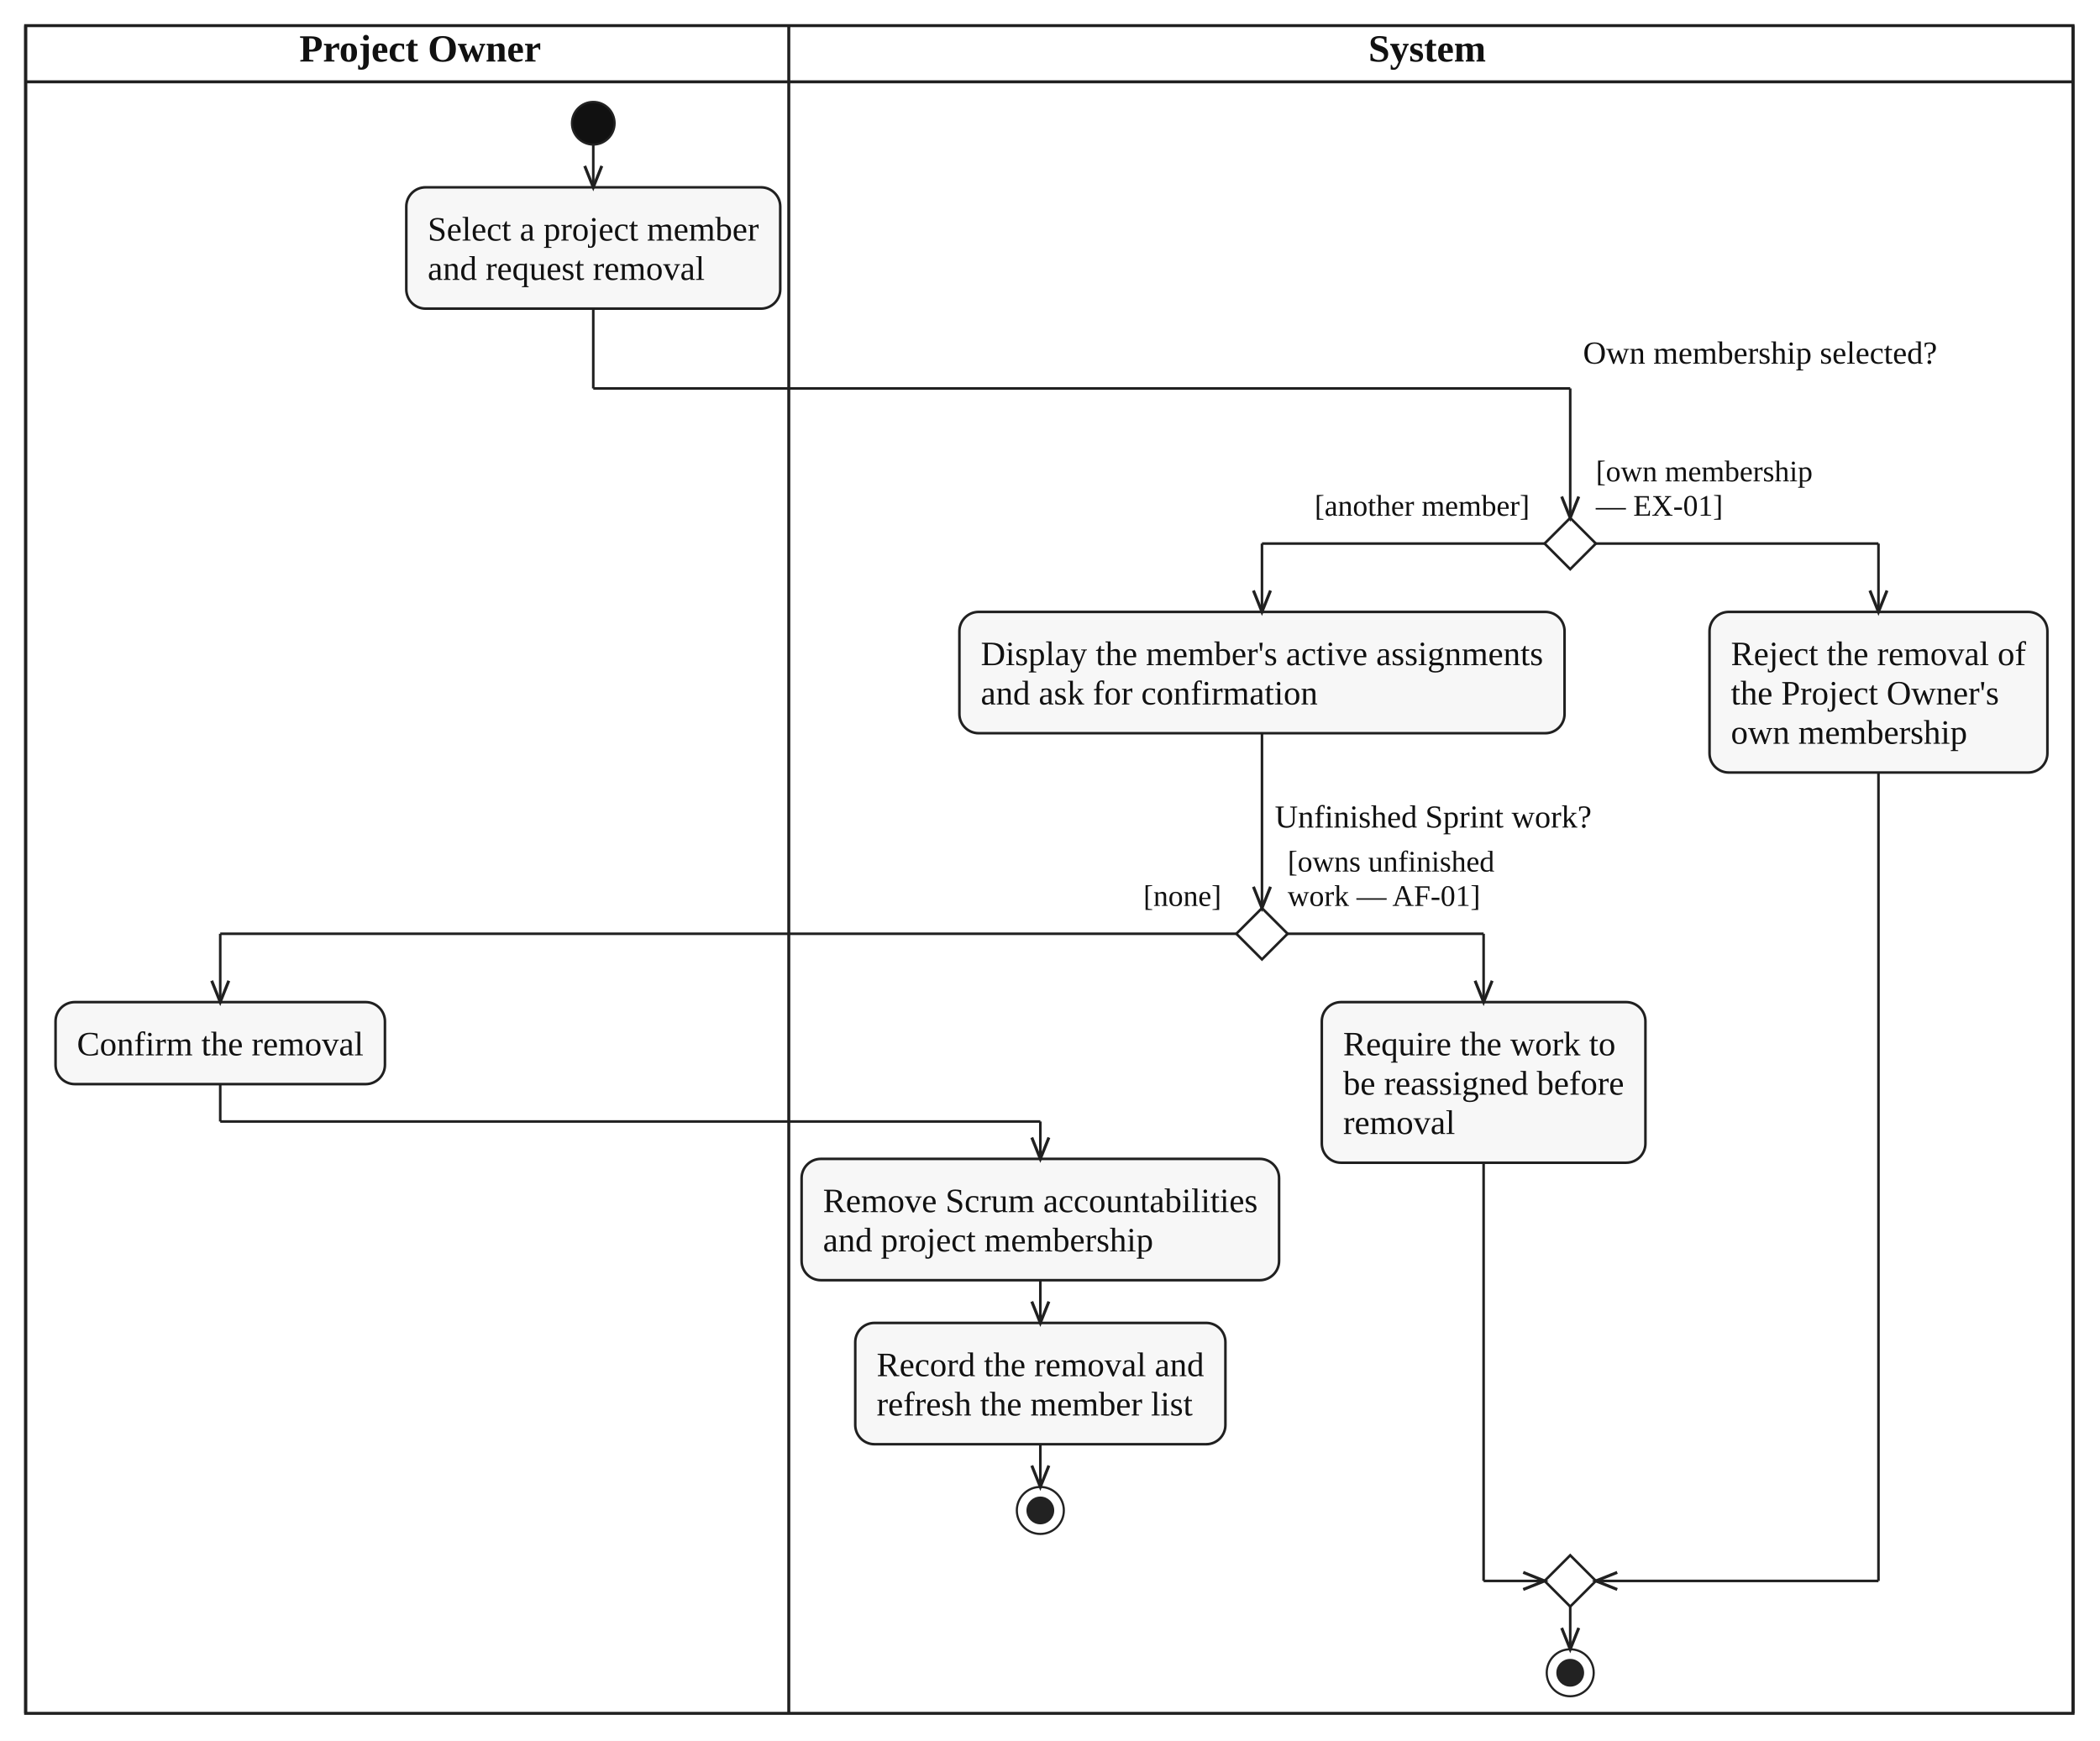
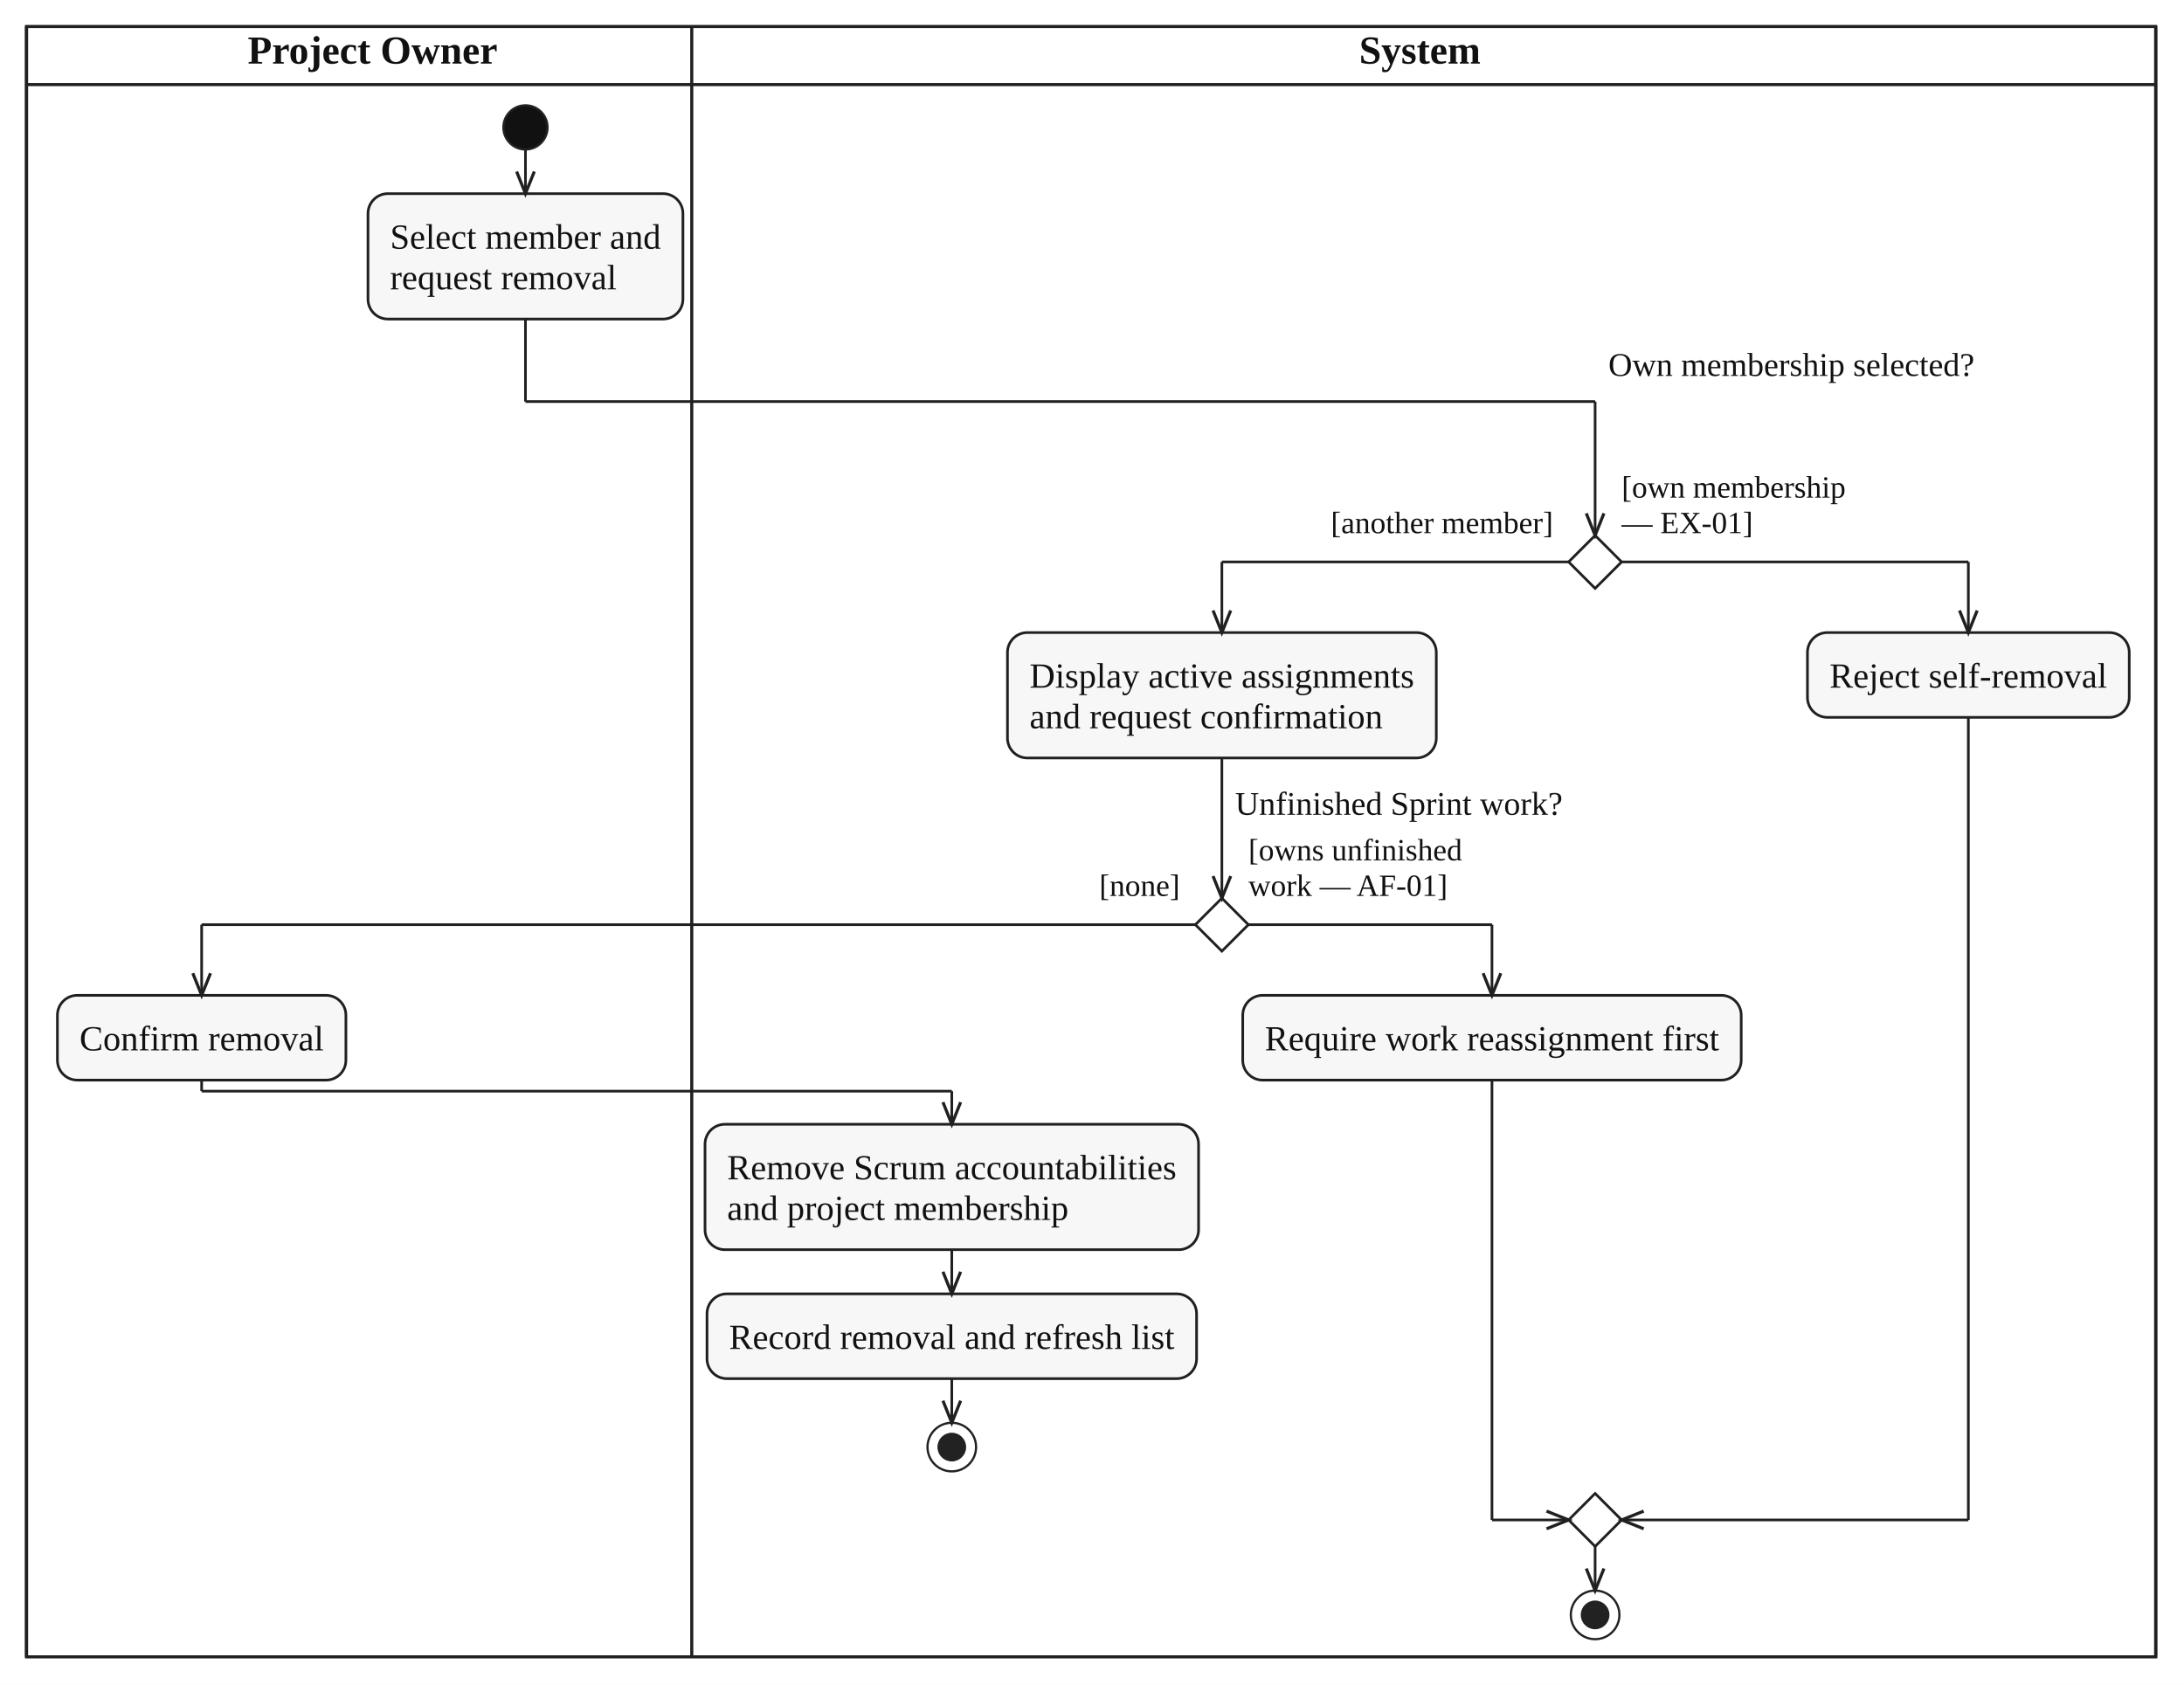
- <svg xmlns="http://www.w3.org/2000/svg" contentStyleType="text/css" height="815px" preserveAspectRatio="none" style="width:983px;height:815px;background:#FFFFFF;" version="1.1" viewBox="-5 0.394 983 815" width="983px" zoomAndPan="magnify" data-pres-formatted="1">
-   <rect id="pres-background" x="-5" y="0.394" width="983" height="815" fill="#FFFFFF" stroke="none" />
+ <svg xmlns="http://www.w3.org/2000/svg" contentStyleType="text/css" height="763px" preserveAspectRatio="none" style="width:989px;height:763px;background:#FFFFFF;" version="1.1" viewBox="-5 0.394 989 763" width="989px" zoomAndPan="magnify" data-pres-formatted="1">
+   <rect id="pres-background" x="-5" y="0.394" width="989" height="763" fill="#FFFFFF" stroke="none" />
  <defs />
  <g>
-     <rect fill="#FFFFFF" height="30.698" style="stroke:#FFFFFF;stroke-width:1.0;" width="943.633" x="15" y="12.394" />
-     <ellipse cx="272.707" cy="58.092" fill="#111111" rx="10" ry="10" style="stroke:#222222;stroke-width:1.0;" />
-     <rect fill="#F7F7F7" height="56.797" rx="9" ry="9" style="stroke:#202020;stroke-width:1.2;" width="175.039" x="185.188" y="88.092" />
-     <text fill="#111111" font-family="Times New Roman" font-size="16" lengthAdjust="spacing" textLength="155.039" x="195.188" y="113.029">Select a project member</text>
-     <text fill="#111111" font-family="Times New Roman" font-size="16" lengthAdjust="spacing" textLength="129.727" x="195.188" y="131.428">and request removal</text>
-     <rect fill="#F7F7F7" height="38.398" rx="9" ry="9" style="stroke:#202020;stroke-width:1.2;" width="154.188" x="21" y="469.562" />
-     <text fill="#111111" font-family="Times New Roman" font-size="16" lengthAdjust="spacing" textLength="134.188" x="31" y="494.499">Confirm the removal</text>
-     <line style="stroke:#202020;stroke-width:1.4;" x1="7" x2="7" y1="12.394" y2="802.554" />
-     <polygon fill="#FFFFFF" points="730.013,242.876,742.013,254.876,730.013,266.876,718.013,254.876,730.013,242.876" style="stroke:#202020;stroke-width:1.2;" />
-     <text fill="#111111" font-family="Times New Roman" font-size="15" lengthAdjust="spacing" textLength="165.776" x="736.013" y="170.637">Own membership selected?</text>
-     <text fill="#111111" font-family="Times New Roman" font-size="15" lengthAdjust="spacing" textLength="3.75" x="736.013" y="187.886"> </text>
-     <text fill="#111111" font-family="Times New Roman" font-size="15" lengthAdjust="spacing" textLength="3.75" x="736.013" y="205.134"> </text>
-     <text fill="#111111" font-family="Times New Roman" font-size="15" lengthAdjust="spacing" textLength="3.75" x="736.013" y="222.383"> </text>
-     <text fill="#111111" font-family="Times New Roman" font-size="15" lengthAdjust="spacing" textLength="3.75" x="736.013" y="239.631"> </text>
-     <text fill="#111111" font-family="Times New Roman" font-size="14" lengthAdjust="spacing" textLength="107.673" x="610.34" y="241.848">[another member]  </text>
-     <text fill="#111111" font-family="Times New Roman" font-size="6" lengthAdjust="spacing" textLength="1.5" x="610.34" y="250.477"> </text>
-     <text fill="#111111" font-family="Times New Roman" font-size="14" lengthAdjust="spacing" textLength="108.48" x="742.013" y="225.749">  [own membership</text>
-     <text fill="#111111" font-family="Times New Roman" font-size="14" lengthAdjust="spacing" textLength="66.486" x="742.013" y="241.848">  — EX-01]</text>
-     <text fill="#111111" font-family="Times New Roman" font-size="6" lengthAdjust="spacing" textLength="1.5" x="742.013" y="250.477"> </text>
-     <rect fill="#F7F7F7" height="56.797" rx="9" ry="9" style="stroke:#202020;stroke-width:1.2;" width="283.266" x="444.092" y="286.876" />
-     <text fill="#111111" font-family="Times New Roman" font-size="16" lengthAdjust="spacing" textLength="263.266" x="454.092" y="311.813">Display the member's active assignments</text>
-     <text fill="#111111" font-family="Times New Roman" font-size="16" lengthAdjust="spacing" textLength="157.727" x="454.092" y="330.212">and ask for confirmation</text>
-     <polygon fill="#FFFFFF" points="585.725,425.562,597.725,437.562,585.725,449.562,573.725,437.562,585.725,425.562" style="stroke:#202020;stroke-width:1.2;" />
-     <text fill="#111111" font-family="Times New Roman" font-size="15" lengthAdjust="spacing" textLength="148.315" x="591.725" y="387.82">Unfinished Sprint work?</text>
-     <text fill="#111111" font-family="Times New Roman" font-size="15" lengthAdjust="spacing" textLength="3.75" x="591.725" y="405.068"> </text>
-     <text fill="#111111" font-family="Times New Roman" font-size="15" lengthAdjust="spacing" textLength="3.75" x="591.725" y="422.317"> </text>
-     <text fill="#111111" font-family="Times New Roman" font-size="14" lengthAdjust="spacing" textLength="43.538" x="530.187" y="424.533">[none]  </text>
-     <text fill="#111111" font-family="Times New Roman" font-size="6" lengthAdjust="spacing" textLength="1.5" x="530.187" y="433.163"> </text>
-     <text fill="#111111" font-family="Times New Roman" font-size="14" lengthAdjust="spacing" textLength="103.824" x="597.725" y="408.435">  [owns unfinished</text>
-     <text fill="#111111" font-family="Times New Roman" font-size="14" lengthAdjust="spacing" textLength="97.993" x="597.725" y="424.533">  work — AF-01]</text>
-     <text fill="#111111" font-family="Times New Roman" font-size="6" lengthAdjust="spacing" textLength="1.5" x="597.725" y="433.163"> </text>
-     <rect fill="#F7F7F7" height="56.797" rx="9" ry="9" style="stroke:#202020;stroke-width:1.2;" width="223.5" x="370.227" y="542.96" />
-     <text fill="#111111" font-family="Times New Roman" font-size="16" lengthAdjust="spacing" textLength="203.5" x="380.227" y="567.898">Remove Scrum accountabilities</text>
-     <text fill="#111111" font-family="Times New Roman" font-size="16" lengthAdjust="spacing" textLength="154.617" x="380.227" y="586.296">and project membership</text>
-     <rect fill="#F7F7F7" height="56.797" rx="9" ry="9" style="stroke:#202020;stroke-width:1.2;" width="173.273" x="395.34" y="619.757" />
-     <text fill="#111111" font-family="Times New Roman" font-size="16" lengthAdjust="spacing" textLength="153.273" x="405.34" y="644.694">Record the removal and</text>
-     <text fill="#111111" font-family="Times New Roman" font-size="16" lengthAdjust="spacing" textLength="147.945" x="405.34" y="663.093">refresh the member list</text>
-     <ellipse cx="481.977" cy="707.554" fill="none" rx="11" ry="11" style="stroke:#222222;stroke-width:1.0;" />
-     <ellipse cx="481.977" cy="707.554" fill="#222222" rx="6" ry="6" style="stroke:#222222;stroke-width:1.0;" />
-     <rect fill="#F7F7F7" height="75.195" rx="9" ry="9" style="stroke:#202020;stroke-width:1.2;" width="151.492" x="613.727" y="469.562" />
-     <text fill="#111111" font-family="Times New Roman" font-size="16" lengthAdjust="spacing" textLength="127.523" x="623.727" y="494.499">Require the work to</text>
-     <text fill="#111111" font-family="Times New Roman" font-size="16" lengthAdjust="spacing" textLength="131.492" x="623.727" y="512.898">be reassigned before</text>
-     <text fill="#111111" font-family="Times New Roman" font-size="16" lengthAdjust="spacing" textLength="52.422" x="623.727" y="531.296">removal</text>
-     <rect fill="#F7F7F7" height="75.195" rx="9" ry="9" style="stroke:#202020;stroke-width:1.2;" width="158.164" x="795.219" y="286.876" />
-     <text fill="#111111" font-family="Times New Roman" font-size="16" lengthAdjust="spacing" textLength="138.164" x="805.219" y="311.813">Reject the removal of</text>
-     <text fill="#111111" font-family="Times New Roman" font-size="16" lengthAdjust="spacing" textLength="125.516" x="805.219" y="330.212">the Project Owner's</text>
-     <text fill="#111111" font-family="Times New Roman" font-size="16" lengthAdjust="spacing" textLength="110.648" x="805.219" y="348.61">own membership</text>
-     <polygon fill="#FFFFFF" points="730.013,728.554,742.013,740.554,730.013,752.554,718.013,740.554,730.013,728.554" style="stroke:#202020;stroke-width:1.2;" />
-     <ellipse cx="730.013" cy="783.554" fill="none" rx="11" ry="11" style="stroke:#222222;stroke-width:1.0;" />
-     <ellipse cx="730.013" cy="783.554" fill="#222222" rx="6" ry="6" style="stroke:#222222;stroke-width:1.0;" />
-     <line style="stroke:#202020;stroke-width:1.4;" x1="364.227" x2="364.227" y1="12.394" y2="802.554" />
-     <line style="stroke:#202020;stroke-width:1.4;" x1="965.383" x2="965.383" y1="12.394" y2="802.554" />
-     <line style="stroke:#202020;stroke-width:1.2;" x1="272.707" x2="272.707" y1="68.092" y2="88.092" />
-     <polyline points="268.707,78.092 272.707,88.092 276.707,78.092" fill="none" stroke="#202020" stroke-width="1.4" stroke-linejoin="miter" stroke-linecap="butt" class="open-arrowhead" />
-     <line style="stroke:#202020;stroke-width:1.2;" x1="481.977" x2="481.977" y1="599.757" y2="619.757" />
-     <polyline points="477.977,609.757 481.977,619.757 485.977,609.757" fill="none" stroke="#202020" stroke-width="1.4" stroke-linejoin="miter" stroke-linecap="butt" class="open-arrowhead" />
-     <line style="stroke:#202020;stroke-width:1.2;" x1="481.977" x2="481.977" y1="676.554" y2="696.554" />
-     <polyline points="477.977,686.554 481.977,696.554 485.977,686.554" fill="none" stroke="#202020" stroke-width="1.4" stroke-linejoin="miter" stroke-linecap="butt" class="open-arrowhead" />
-     <line style="stroke:#202020;stroke-width:1.2;" x1="597.725" x2="689.473" y1="437.562" y2="437.562" />
-     <line style="stroke:#202020;stroke-width:1.2;" x1="689.473" x2="689.473" y1="437.562" y2="469.562" />
-     <polyline points="685.473,459.562 689.473,469.562 693.473,459.562" fill="none" stroke="#202020" stroke-width="1.4" stroke-linejoin="miter" stroke-linecap="butt" class="open-arrowhead" />
-     <line style="stroke:#202020;stroke-width:1.2;" x1="689.473" x2="689.473" y1="544.757" y2="740.554" />
-     <line style="stroke:#202020;stroke-width:1.2;" x1="689.473" x2="718.013" y1="740.554" y2="740.554" />
-     <polyline points="708.013,736.554 718.013,740.554 708.013,744.554" fill="none" stroke="#202020" stroke-width="1.4" stroke-linejoin="miter" stroke-linecap="butt" class="open-arrowhead" />
-     <line style="stroke:#202020;stroke-width:1.2;" x1="585.725" x2="585.725" y1="343.673" y2="425.562" />
-     <polyline points="581.725,415.562 585.725,425.562 589.725,415.562" fill="none" stroke="#202020" stroke-width="1.4" stroke-linejoin="miter" stroke-linecap="butt" class="open-arrowhead" />
-     <line style="stroke:#202020;stroke-width:1.2;" x1="718.013" x2="585.725" y1="254.876" y2="254.876" />
-     <line style="stroke:#202020;stroke-width:1.2;" x1="585.725" x2="585.725" y1="254.876" y2="286.876" />
-     <polyline points="581.725,276.876 585.725,286.876 589.725,276.876" fill="none" stroke="#202020" stroke-width="1.4" stroke-linejoin="miter" stroke-linecap="butt" class="open-arrowhead" />
-     <line style="stroke:#202020;stroke-width:1.2;" x1="742.013" x2="874.301" y1="254.876" y2="254.876" />
-     <line style="stroke:#202020;stroke-width:1.2;" x1="874.301" x2="874.301" y1="254.876" y2="286.876" />
-     <polyline points="870.301,276.876 874.301,286.876 878.301,276.876" fill="none" stroke="#202020" stroke-width="1.4" stroke-linejoin="miter" stroke-linecap="butt" class="open-arrowhead" />
-     <line style="stroke:#202020;stroke-width:1.2;" x1="874.301" x2="874.301" y1="362.071" y2="740.554" />
-     <line style="stroke:#202020;stroke-width:1.2;" x1="874.301" x2="742.013" y1="740.554" y2="740.554" />
-     <polyline points="752.013,736.554 742.013,740.554 752.013,744.554" fill="none" stroke="#202020" stroke-width="1.4" stroke-linejoin="miter" stroke-linecap="butt" class="open-arrowhead" />
-     <line style="stroke:#202020;stroke-width:1.2;" x1="730.013" x2="730.013" y1="752.554" y2="772.554" />
-     <polyline points="726.013,762.554 730.013,772.554 734.013,762.554" fill="none" stroke="#202020" stroke-width="1.4" stroke-linejoin="miter" stroke-linecap="butt" class="open-arrowhead" />
-     <line style="stroke:#202020;stroke-width:1.2;" x1="98.094" x2="98.094" y1="507.96" y2="525.46" />
-     <line style="stroke:#202020;stroke-width:1.2;" x1="98.094" x2="481.977" y1="525.46" y2="525.46" />
-     <line style="stroke:#202020;stroke-width:1.2;" x1="481.977" x2="481.977" y1="525.46" y2="542.96" />
-     <polyline points="477.977,532.96 481.977,542.96 485.977,532.96" fill="none" stroke="#202020" stroke-width="1.4" stroke-linejoin="miter" stroke-linecap="butt" class="open-arrowhead" />
-     <line style="stroke:#202020;stroke-width:1.2;" x1="573.725" x2="98.094" y1="437.562" y2="437.562" />
-     <line style="stroke:#202020;stroke-width:1.2;" x1="98.094" x2="98.094" y1="437.562" y2="469.562" />
-     <polyline points="94.094,459.562 98.094,469.562 102.094,459.562" fill="none" stroke="#202020" stroke-width="1.4" stroke-linejoin="miter" stroke-linecap="butt" class="open-arrowhead" />
-     <line style="stroke:#202020;stroke-width:1.2;" x1="272.707" x2="272.707" y1="144.889" y2="182.255" />
-     <line style="stroke:#202020;stroke-width:1.2;" x1="272.707" x2="730.013" y1="182.255" y2="182.255" />
-     <line style="stroke:#202020;stroke-width:1.2;" x1="730.013" x2="730.013" y1="182.255" y2="242.876" />
-     <polyline points="726.013,232.876 730.013,242.876 734.013,232.876" fill="none" stroke="#202020" stroke-width="1.4" stroke-linejoin="miter" stroke-linecap="butt" class="open-arrowhead" />
-     <text fill="#111111" font-family="Times New Roman" font-size="18" font-weight="bold" lengthAdjust="spacing" textLength="113.44" x="135.143" y="29.198">Project Owner</text>
-     <text fill="#111111" font-family="Times New Roman" font-size="7" font-weight="bold" lengthAdjust="spacing" textLength="1.75" x="130.643" y="39.627"> </text>
-     <text fill="#111111" font-family="Times New Roman" font-size="18" font-weight="bold" lengthAdjust="spacing" textLength="54.993" x="635.558" y="29.198">System</text>
-     <text fill="#111111" font-family="Times New Roman" font-size="7" font-weight="bold" lengthAdjust="spacing" textLength="1.75" x="631.058" y="39.627"> </text>
+     <rect fill="#FFFFFF" height="30.698" style="stroke:#FFFFFF;stroke-width:1.0;" width="949.453" x="15" y="12.394" />
+     <ellipse cx="232.949" cy="58.092" fill="#111111" rx="10" ry="10" style="stroke:#222222;stroke-width:1.0;" />
+     <rect fill="#F7F7F7" height="56.797" rx="9" ry="9" style="stroke:#202020;stroke-width:1.2;" width="142.617" x="161.641" y="88.092" />
+     <text fill="#111111" font-family="Times New Roman" font-size="16" lengthAdjust="spacing" textLength="122.617" x="171.641" y="113.029">Select member and</text>
+     <text fill="#111111" font-family="Times New Roman" font-size="16" lengthAdjust="spacing" textLength="102.625" x="171.641" y="131.428">request removal</text>
+     <rect fill="#F7F7F7" height="38.398" rx="9" ry="9" style="stroke:#202020;stroke-width:1.2;" width="130.641" x="21" y="451.163" />
+     <text fill="#111111" font-family="Times New Roman" font-size="16" lengthAdjust="spacing" textLength="110.641" x="31" y="476.101">Confirm removal</text>
+     <line style="stroke:#202020;stroke-width:1.4;" x1="7" x2="7" y1="12.394" y2="750.757" />
+     <polygon fill="#FFFFFF" points="717.329,242.876,729.329,254.876,717.329,266.876,705.329,254.876,717.329,242.876" style="stroke:#202020;stroke-width:1.2;" />
+     <text fill="#111111" font-family="Times New Roman" font-size="15" lengthAdjust="spacing" textLength="165.776" x="723.329" y="170.637">Own membership selected?</text>
+     <text fill="#111111" font-family="Times New Roman" font-size="15" lengthAdjust="spacing" textLength="3.75" x="723.329" y="187.886"> </text>
+     <text fill="#111111" font-family="Times New Roman" font-size="15" lengthAdjust="spacing" textLength="3.75" x="723.329" y="205.134"> </text>
+     <text fill="#111111" font-family="Times New Roman" font-size="15" lengthAdjust="spacing" textLength="3.75" x="723.329" y="222.383"> </text>
+     <text fill="#111111" font-family="Times New Roman" font-size="15" lengthAdjust="spacing" textLength="3.75" x="723.329" y="239.631"> </text>
+     <text fill="#111111" font-family="Times New Roman" font-size="14" lengthAdjust="spacing" textLength="107.673" x="597.656" y="241.848">[another member]  </text>
+     <text fill="#111111" font-family="Times New Roman" font-size="6" lengthAdjust="spacing" textLength="1.5" x="597.656" y="250.477"> </text>
+     <text fill="#111111" font-family="Times New Roman" font-size="14" lengthAdjust="spacing" textLength="108.48" x="729.329" y="225.749">  [own membership</text>
+     <text fill="#111111" font-family="Times New Roman" font-size="14" lengthAdjust="spacing" textLength="66.486" x="729.329" y="241.848">  — EX-01]</text>
+     <text fill="#111111" font-family="Times New Roman" font-size="6" lengthAdjust="spacing" textLength="1.5" x="729.329" y="250.477"> </text>
+     <rect fill="#F7F7F7" height="56.797" rx="9" ry="9" style="stroke:#202020;stroke-width:1.2;" width="194.188" x="451.221" y="286.876" />
+     <text fill="#111111" font-family="Times New Roman" font-size="16" lengthAdjust="spacing" textLength="174.188" x="461.221" y="311.813">Display active assignments</text>
+     <text fill="#111111" font-family="Times New Roman" font-size="16" lengthAdjust="spacing" textLength="159.945" x="461.221" y="330.212">and request confirmation</text>
+     <polygon fill="#FFFFFF" points="548.314,407.163,560.314,419.163,548.314,431.163,536.314,419.163,548.314,407.163" style="stroke:#202020;stroke-width:1.2;" />
+     <text fill="#111111" font-family="Times New Roman" font-size="15" lengthAdjust="spacing" textLength="148.315" x="554.314" y="369.421">Unfinished Sprint work?</text>
+     <text fill="#111111" font-family="Times New Roman" font-size="15" lengthAdjust="spacing" textLength="3.75" x="554.314" y="386.67"> </text>
+     <text fill="#111111" font-family="Times New Roman" font-size="15" lengthAdjust="spacing" textLength="3.75" x="554.314" y="403.918"> </text>
+     <text fill="#111111" font-family="Times New Roman" font-size="14" lengthAdjust="spacing" textLength="43.538" x="492.776" y="406.135">[none]  </text>
+     <text fill="#111111" font-family="Times New Roman" font-size="6" lengthAdjust="spacing" textLength="1.5" x="492.776" y="414.765"> </text>
+     <text fill="#111111" font-family="Times New Roman" font-size="14" lengthAdjust="spacing" textLength="103.824" x="560.314" y="390.036">  [owns unfinished</text>
+     <text fill="#111111" font-family="Times New Roman" font-size="14" lengthAdjust="spacing" textLength="97.993" x="560.314" y="406.135">  work — AF-01]</text>
+     <text fill="#111111" font-family="Times New Roman" font-size="6" lengthAdjust="spacing" textLength="1.5" x="560.314" y="414.765"> </text>
+     <rect fill="#F7F7F7" height="56.797" rx="9" ry="9" style="stroke:#202020;stroke-width:1.2;" width="223.5" x="314.258" y="509.562" />
+     <text fill="#111111" font-family="Times New Roman" font-size="16" lengthAdjust="spacing" textLength="203.5" x="324.258" y="534.499">Remove Scrum accountabilities</text>
+     <text fill="#111111" font-family="Times New Roman" font-size="16" lengthAdjust="spacing" textLength="154.617" x="324.258" y="552.898">and project membership</text>
+     <rect fill="#F7F7F7" height="38.398" rx="9" ry="9" style="stroke:#202020;stroke-width:1.2;" width="221.703" x="315.156" y="586.358" />
+     <text fill="#111111" font-family="Times New Roman" font-size="16" lengthAdjust="spacing" textLength="201.703" x="325.156" y="611.296">Record removal and refresh list</text>
+     <ellipse cx="426.008" cy="655.757" fill="none" rx="11" ry="11" style="stroke:#222222;stroke-width:1.0;" />
+     <ellipse cx="426.008" cy="655.757" fill="#222222" rx="6" ry="6" style="stroke:#222222;stroke-width:1.0;" />
+     <rect fill="#F7F7F7" height="38.398" rx="9" ry="9" style="stroke:#202020;stroke-width:1.2;" width="225.727" x="557.758" y="451.163" />
+     <text fill="#111111" font-family="Times New Roman" font-size="16" lengthAdjust="spacing" textLength="205.727" x="567.758" y="476.101">Require work reassignment first</text>
+     <rect fill="#F7F7F7" height="38.398" rx="9" ry="9" style="stroke:#202020;stroke-width:1.2;" width="145.719" x="813.484" y="286.876" />
+     <text fill="#111111" font-family="Times New Roman" font-size="16" lengthAdjust="spacing" textLength="125.719" x="823.484" y="311.813">Reject self-removal</text>
+     <polygon fill="#FFFFFF" points="717.329,676.757,729.329,688.757,717.329,700.757,705.329,688.757,717.329,676.757" style="stroke:#202020;stroke-width:1.2;" />
+     <ellipse cx="717.329" cy="731.757" fill="none" rx="11" ry="11" style="stroke:#222222;stroke-width:1.0;" />
+     <ellipse cx="717.329" cy="731.757" fill="#222222" rx="6" ry="6" style="stroke:#222222;stroke-width:1.0;" />
+     <line style="stroke:#202020;stroke-width:1.4;" x1="308.258" x2="308.258" y1="12.394" y2="750.757" />
+     <line style="stroke:#202020;stroke-width:1.4;" x1="971.203" x2="971.203" y1="12.394" y2="750.757" />
+     <line style="stroke:#202020;stroke-width:1.2;" x1="232.949" x2="232.949" y1="68.092" y2="88.092" />
+     <polyline points="228.949,78.092 232.949,88.092 236.949,78.092" fill="none" stroke="#202020" stroke-width="1.4" stroke-linejoin="miter" stroke-linecap="butt" class="open-arrowhead" />
+     <line style="stroke:#202020;stroke-width:1.2;" x1="426.008" x2="426.008" y1="566.358" y2="586.358" />
+     <polyline points="422.008,576.358 426.008,586.358 430.008,576.358" fill="none" stroke="#202020" stroke-width="1.4" stroke-linejoin="miter" stroke-linecap="butt" class="open-arrowhead" />
+     <line style="stroke:#202020;stroke-width:1.2;" x1="426.008" x2="426.008" y1="624.757" y2="644.757" />
+     <polyline points="422.008,634.757 426.008,644.757 430.008,634.757" fill="none" stroke="#202020" stroke-width="1.4" stroke-linejoin="miter" stroke-linecap="butt" class="open-arrowhead" />
+     <line style="stroke:#202020;stroke-width:1.2;" x1="560.314" x2="670.621" y1="419.163" y2="419.163" />
+     <line style="stroke:#202020;stroke-width:1.2;" x1="670.621" x2="670.621" y1="419.163" y2="451.163" />
+     <polyline points="666.621,441.163 670.621,451.163 674.621,441.163" fill="none" stroke="#202020" stroke-width="1.4" stroke-linejoin="miter" stroke-linecap="butt" class="open-arrowhead" />
+     <line style="stroke:#202020;stroke-width:1.2;" x1="670.621" x2="670.621" y1="489.562" y2="688.757" />
+     <line style="stroke:#202020;stroke-width:1.2;" x1="670.621" x2="705.329" y1="688.757" y2="688.757" />
+     <polyline points="695.329,684.757 705.329,688.757 695.329,692.757" fill="none" stroke="#202020" stroke-width="1.4" stroke-linejoin="miter" stroke-linecap="butt" class="open-arrowhead" />
+     <line style="stroke:#202020;stroke-width:1.2;" x1="548.314" x2="548.314" y1="343.673" y2="407.163" />
+     <polyline points="544.314,397.163 548.314,407.163 552.314,397.163" fill="none" stroke="#202020" stroke-width="1.4" stroke-linejoin="miter" stroke-linecap="butt" class="open-arrowhead" />
+     <line style="stroke:#202020;stroke-width:1.2;" x1="705.329" x2="548.314" y1="254.876" y2="254.876" />
+     <line style="stroke:#202020;stroke-width:1.2;" x1="548.314" x2="548.314" y1="254.876" y2="286.876" />
+     <polyline points="544.314,276.876 548.314,286.876 552.314,276.876" fill="none" stroke="#202020" stroke-width="1.4" stroke-linejoin="miter" stroke-linecap="butt" class="open-arrowhead" />
+     <line style="stroke:#202020;stroke-width:1.2;" x1="729.329" x2="886.344" y1="254.876" y2="254.876" />
+     <line style="stroke:#202020;stroke-width:1.2;" x1="886.344" x2="886.344" y1="254.876" y2="286.876" />
+     <polyline points="882.344,276.876 886.344,286.876 890.344,276.876" fill="none" stroke="#202020" stroke-width="1.4" stroke-linejoin="miter" stroke-linecap="butt" class="open-arrowhead" />
+     <line style="stroke:#202020;stroke-width:1.2;" x1="886.344" x2="886.344" y1="325.274" y2="688.757" />
+     <line style="stroke:#202020;stroke-width:1.2;" x1="886.344" x2="729.329" y1="688.757" y2="688.757" />
+     <polyline points="739.329,684.757 729.329,688.757 739.329,692.757" fill="none" stroke="#202020" stroke-width="1.4" stroke-linejoin="miter" stroke-linecap="butt" class="open-arrowhead" />
+     <line style="stroke:#202020;stroke-width:1.2;" x1="717.329" x2="717.329" y1="700.757" y2="720.757" />
+     <polyline points="713.329,710.757 717.329,720.757 721.329,710.757" fill="none" stroke="#202020" stroke-width="1.4" stroke-linejoin="miter" stroke-linecap="butt" class="open-arrowhead" />
+     <line style="stroke:#202020;stroke-width:1.2;" x1="86.32" x2="86.32" y1="489.562" y2="494.562" />
+     <line style="stroke:#202020;stroke-width:1.2;" x1="86.32" x2="426.008" y1="494.562" y2="494.562" />
+     <line style="stroke:#202020;stroke-width:1.2;" x1="426.008" x2="426.008" y1="494.562" y2="509.562" />
+     <polyline points="422.008,499.562 426.008,509.562 430.008,499.562" fill="none" stroke="#202020" stroke-width="1.4" stroke-linejoin="miter" stroke-linecap="butt" class="open-arrowhead" />
+     <line style="stroke:#202020;stroke-width:1.2;" x1="536.314" x2="86.32" y1="419.163" y2="419.163" />
+     <line style="stroke:#202020;stroke-width:1.2;" x1="86.32" x2="86.32" y1="419.163" y2="451.163" />
+     <polyline points="82.32,441.163 86.32,451.163 90.32,441.163" fill="none" stroke="#202020" stroke-width="1.4" stroke-linejoin="miter" stroke-linecap="butt" class="open-arrowhead" />
+     <line style="stroke:#202020;stroke-width:1.2;" x1="232.949" x2="232.949" y1="144.889" y2="182.255" />
+     <line style="stroke:#202020;stroke-width:1.2;" x1="232.949" x2="717.329" y1="182.255" y2="182.255" />
+     <line style="stroke:#202020;stroke-width:1.2;" x1="717.329" x2="717.329" y1="182.255" y2="242.876" />
+     <polyline points="713.329,232.876 717.329,242.876 721.329,232.876" fill="none" stroke="#202020" stroke-width="1.4" stroke-linejoin="miter" stroke-linecap="butt" class="open-arrowhead" />
+     <text fill="#111111" font-family="Times New Roman" font-size="18" font-weight="bold" lengthAdjust="spacing" textLength="113.44" x="107.159" y="29.198">Project Owner</text>
+     <text fill="#111111" font-family="Times New Roman" font-size="7" font-weight="bold" lengthAdjust="spacing" textLength="1.75" x="102.659" y="39.627"> </text>
+     <text fill="#111111" font-family="Times New Roman" font-size="18" font-weight="bold" lengthAdjust="spacing" textLength="54.993" x="610.484" y="29.198">System</text>
+     <text fill="#111111" font-family="Times New Roman" font-size="7" font-weight="bold" lengthAdjust="spacing" textLength="1.75" x="605.984" y="39.627"> </text>
  </g>
  <g id="pres-frame" fill="none" stroke="#202020" stroke-width="1.4">
-     <rect x="7" y="12.394" width="958.383" height="790.16" />
-     <line x1="7" x2="965.383" y1="38.698" y2="38.698" />
+     <rect x="7" y="12.394" width="964.203" height="738.363" />
+     <line x1="7" x2="971.203" y1="38.698" y2="38.698" />
  </g>
</svg>
